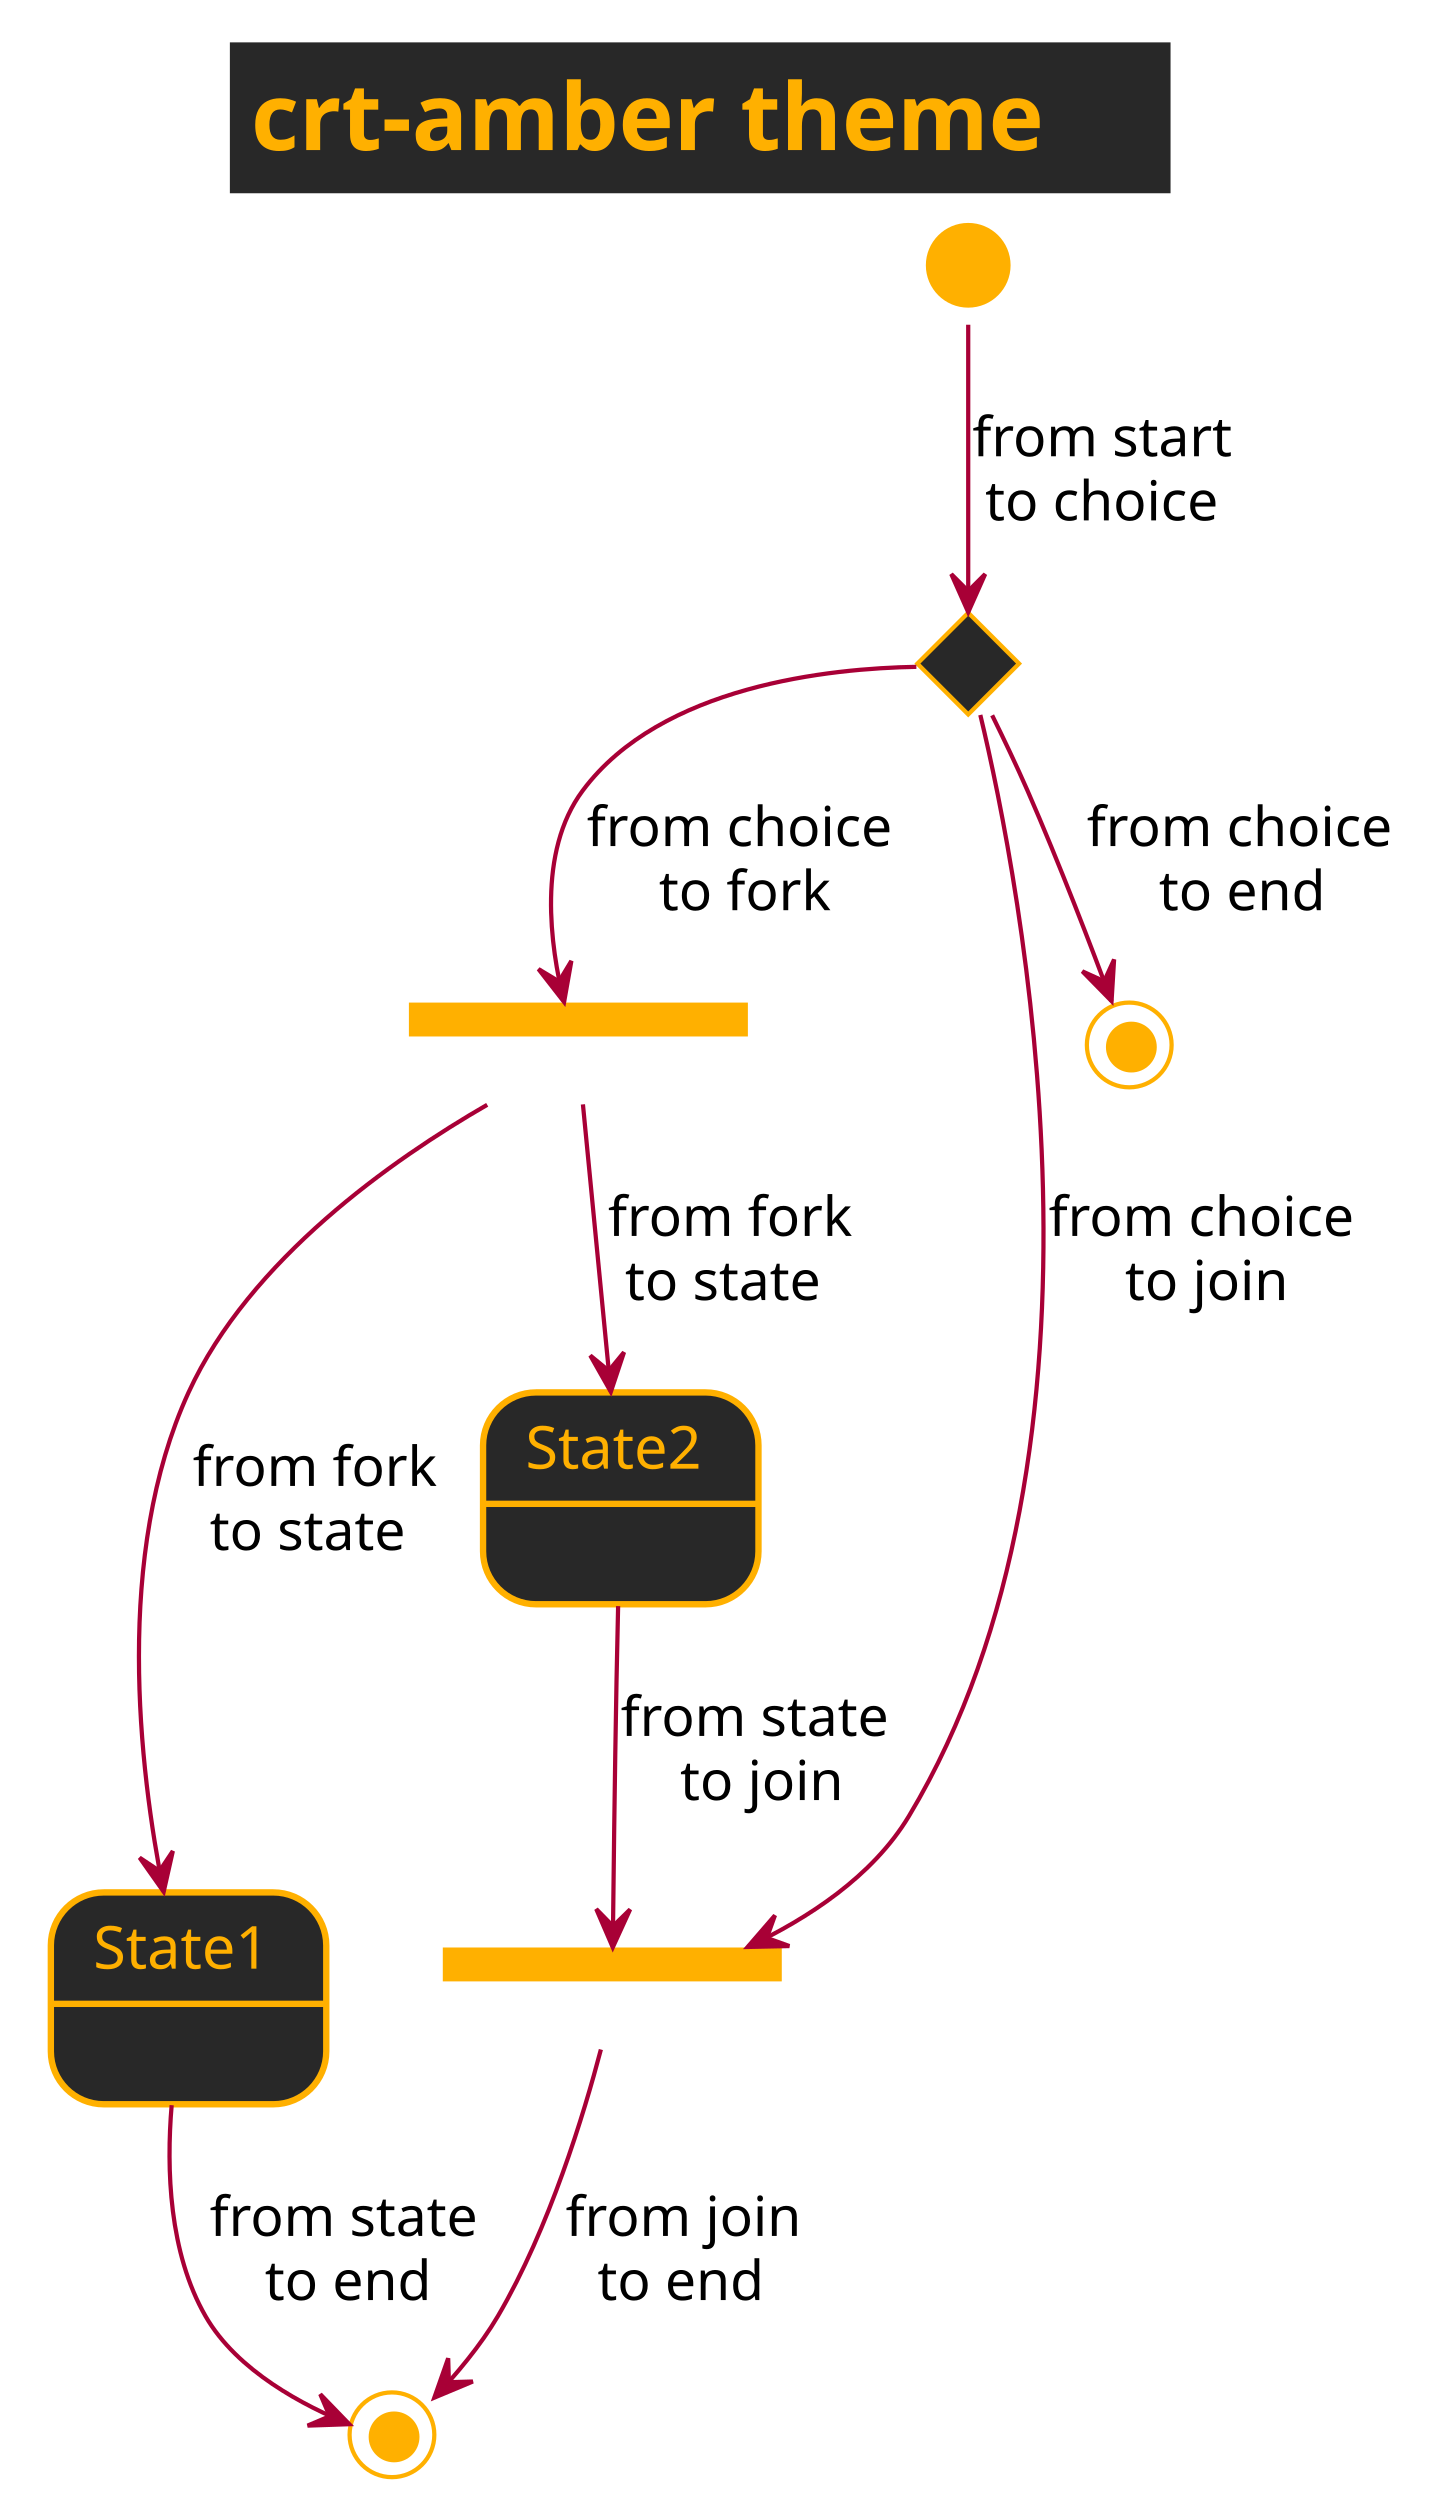
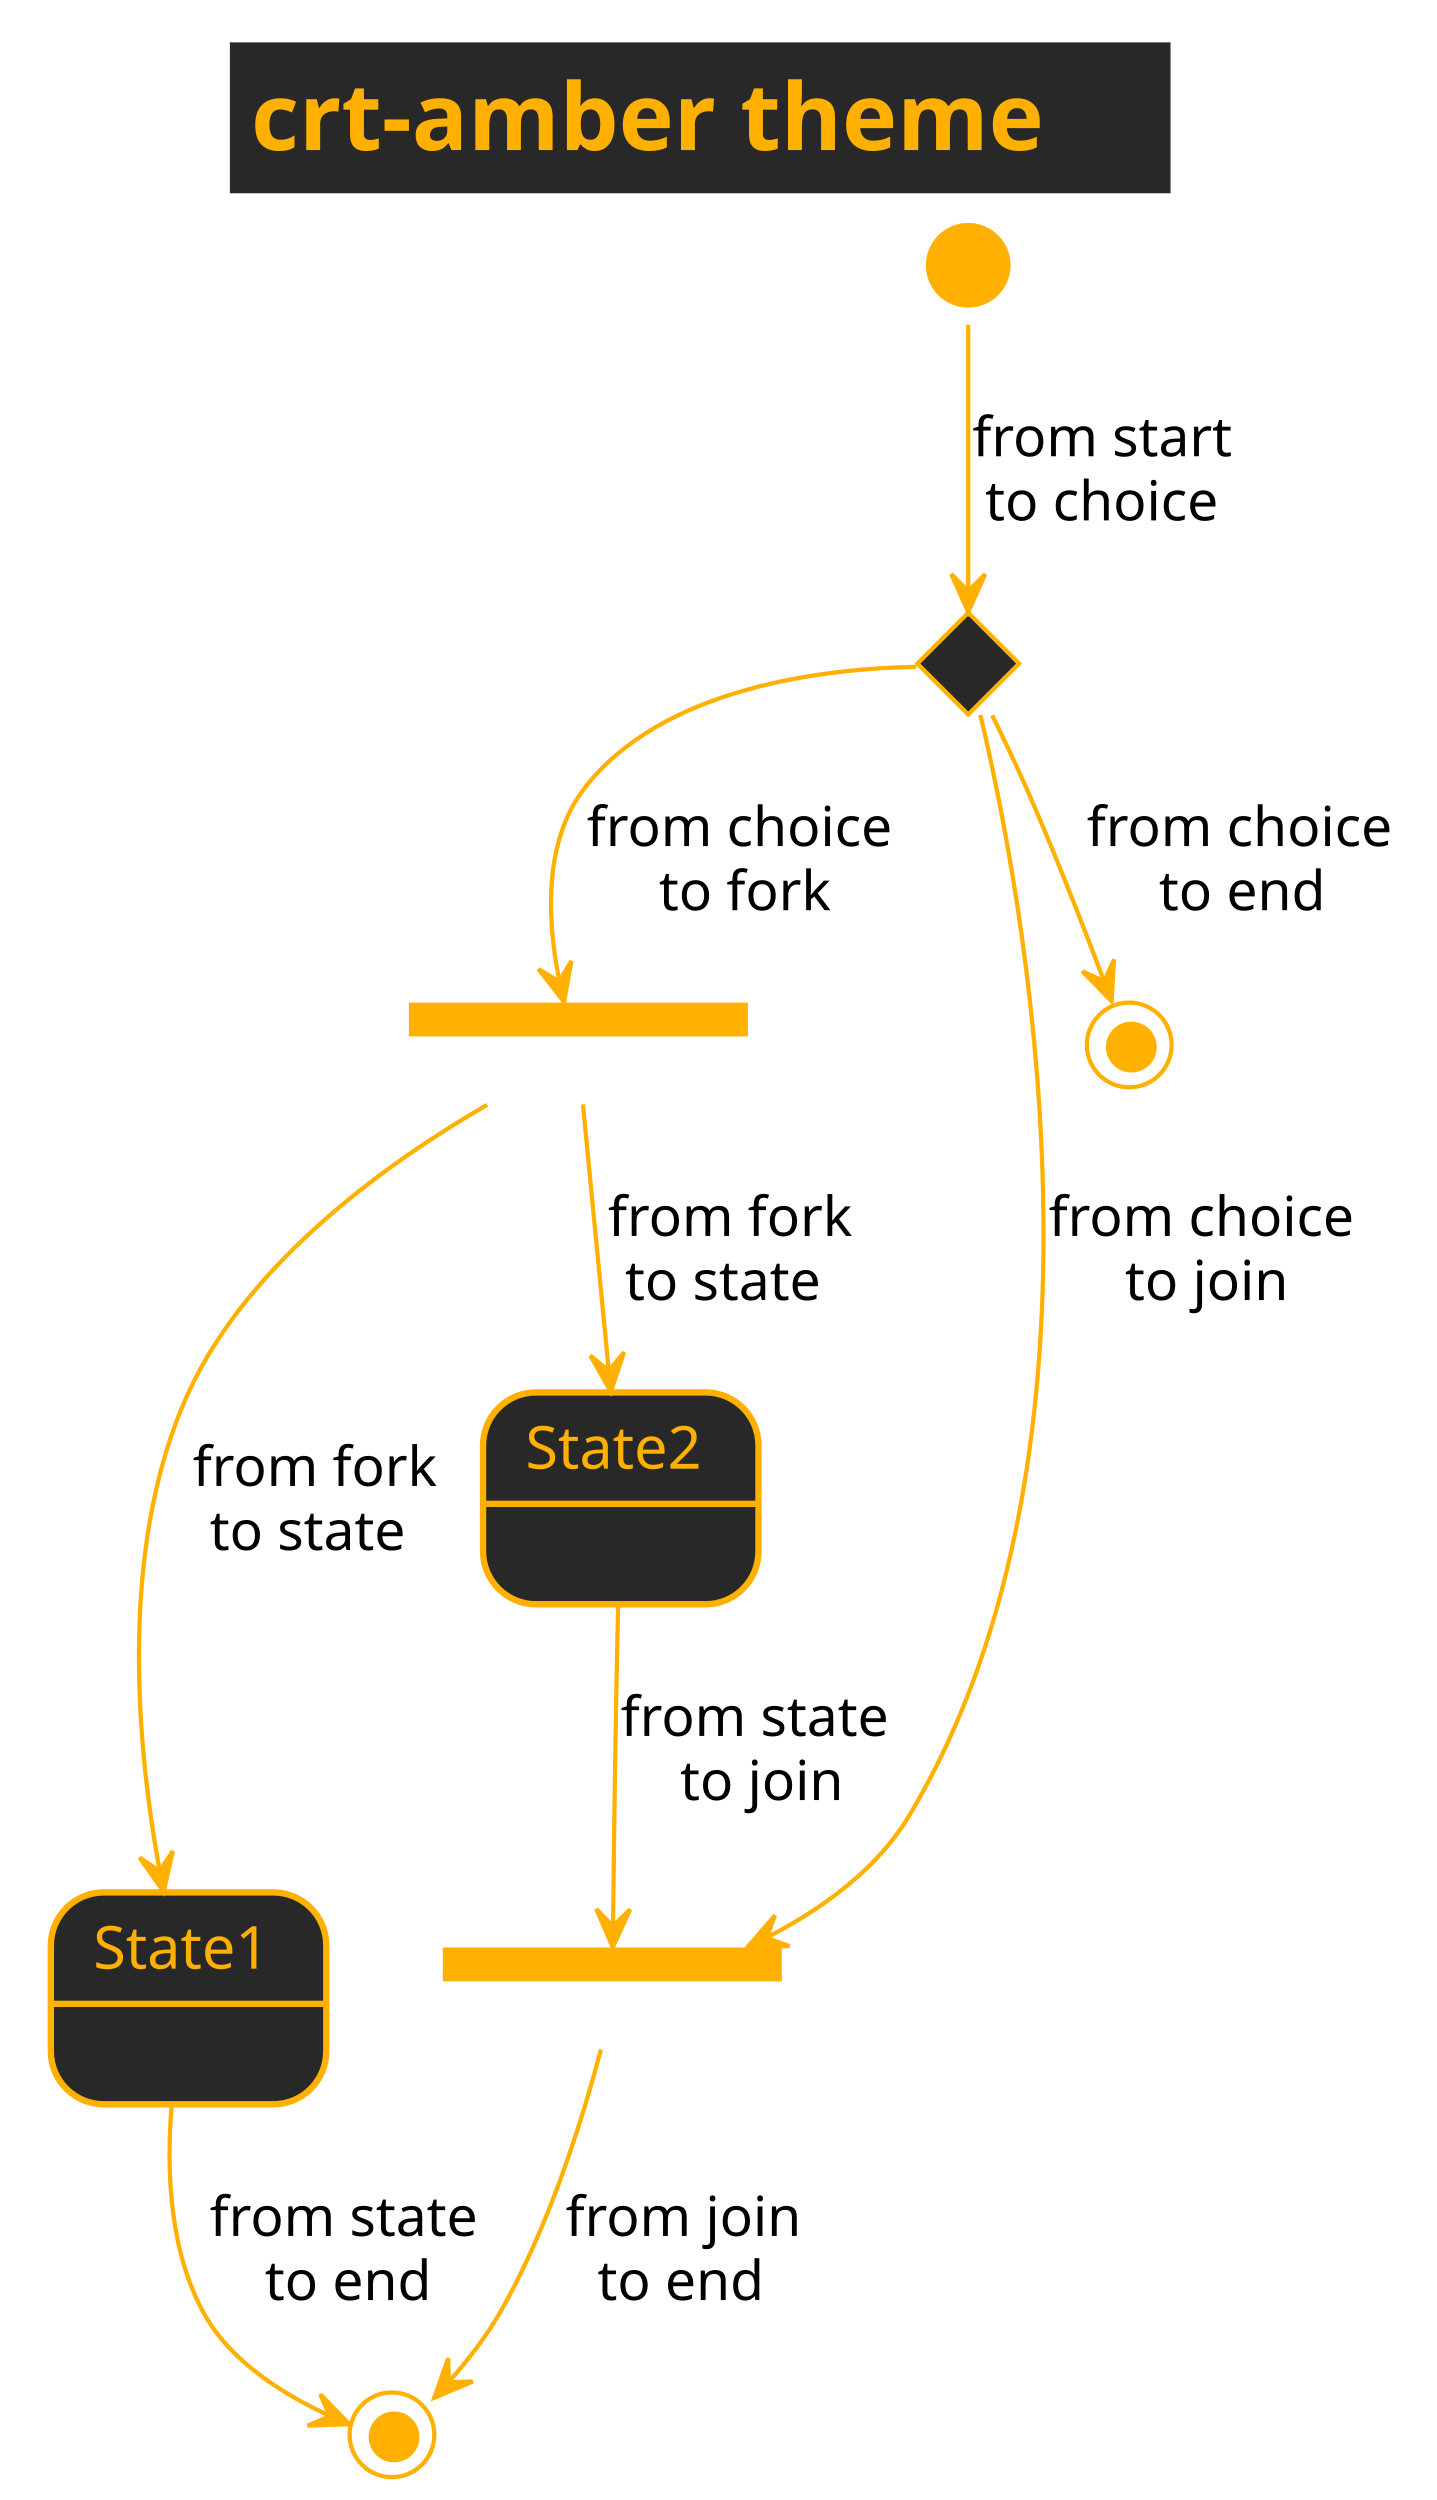
<svg xmlns="http://www.w3.org/2000/svg" contentScriptType="application/ecmascript" contentStyleType="text/css" height="590px" preserveAspectRatio="none" style="width:339px;height:590px;background:#282828;" version="1.1" viewBox="0 0 339 590" width="339px" zoomAndPan="magnify">
  <defs />
  <g>
    <rect fill="#282828" height="35.609" style="stroke:#282828;stroke-width:0.0;" width="222" x="54.25" y="10" />
    <text fill="#FFB000" font-family="Verdana" font-size="22" font-weight="bold" lengthAdjust="spacing" textLength="212" x="59.25" y="35.421">crt-amber theme</text>
    <polygon fill="#282828" points="228.5,144.609,240.5,156.609,228.5,168.609,216.5,156.609,228.5,144.609" style="stroke:#FFB000;stroke-width:1.0;" />
    <rect fill="#FFB000" height="8" style="stroke:none;stroke-width:1.0;" width="80" x="96.5" y="236.609" />
    <rect fill="#FFB000" height="8" style="stroke:none;stroke-width:1.0;" width="80" x="104.5" y="459.609" />
    <ellipse cx="266.5" cy="246.609" rx="10" ry="10" style="stroke:#FFB000;stroke-width:1.0;fill:none;" />
    <ellipse cx="267" cy="247.109" fill="#FFB000" rx="6" ry="6" style="stroke:none;stroke-width:1.0;" />
    <ellipse cx="228.5" cy="62.609" fill="#FFB000" rx="10" ry="10" style="stroke:none;stroke-width:1.0;" />
    <g id="State1">
      <rect fill="#282828" height="50" rx="12.5" ry="12.5" style="stroke:#FFB000;stroke-width:1.5;" width="65" x="12" y="446.609" />
      <line style="stroke:#FFB000;stroke-width:1.5;" x1="12" x2="77" y1="472.906" y2="472.906" />
      <text fill="#FFB000" font-family="Verdana" font-size="14" lengthAdjust="spacing" textLength="45" x="22" y="464.604">State1</text>
    </g>
    <g id="State2">
      <rect fill="#282828" height="50" rx="12.5" ry="12.5" style="stroke:#FFB000;stroke-width:1.5;" width="65" x="114" y="328.609" />
      <line style="stroke:#FFB000;stroke-width:1.5;" x1="114" x2="179" y1="354.906" y2="354.906" />
      <text fill="#FFB000" font-family="Verdana" font-size="14" lengthAdjust="spacing" textLength="45" x="124" y="346.604">State2</text>
    </g>
    <ellipse cx="92.5" cy="574.609" rx="10" ry="10" style="stroke:#FFB000;stroke-width:1.0;fill:none;" />
    <ellipse cx="93" cy="575.109" fill="#FFB000" rx="6" ry="6" style="stroke:none;stroke-width:1.0;" />
-     <path d="M228.5,76.645 C228.5,93.919 228.5,127.154 228.5,144.483 " fill="none" style="stroke:#A80036;stroke-width:1.0;" />
-     <polygon fill="#A80036" points="228.5,144.483,232.5,135.483,228.5,139.483,224.5,135.483,228.5,144.483" style="stroke:#A80036;stroke-width:1.0;" />
+     <path d="M228.5,76.645 C228.5,93.919 228.5,127.154 228.5,144.483 " fill="none" style="stroke:#FFB000;stroke-width:1.0;" />
+     <polygon fill="#FFB000" points="228.5,144.483,232.5,135.483,228.5,139.483,224.5,135.483,228.5,144.483" style="stroke:#FFB000;stroke-width:1.0;" />
    <text fill="#000000" font-family="Verdana" font-size="13" lengthAdjust="spacing" textLength="64" x="229.5" y="107.676">from start</text>
    <text fill="#000000" font-family="Verdana" font-size="13" lengthAdjust="spacing" textLength="58" x="232.5" y="122.809">to choice</text>
-     <path d="M216.263,157.371 C196.029,157.722 156.001,161.726 137.5,186.609 C126.757,201.059 129.841,223.217 133.125,236.474 " fill="none" style="stroke:#A80036;stroke-width:1.0;" />
-     <polygon fill="#A80036" points="133.125,236.474,134.844,226.777,131.923,231.621,127.078,228.701,133.125,236.474" style="stroke:#A80036;stroke-width:1.0;" />
+     <path d="M216.263,157.371 C196.029,157.722 156.001,161.726 137.5,186.609 C126.757,201.059 129.841,223.217 133.125,236.474 " fill="none" style="stroke:#FFB000;stroke-width:1.0;" />
+     <polygon fill="#FFB000" points="133.125,236.474,134.844,226.777,131.923,231.621,127.078,228.701,133.125,236.474" style="stroke:#FFB000;stroke-width:1.0;" />
    <text fill="#000000" font-family="Verdana" font-size="13" lengthAdjust="spacing" textLength="75" x="138.5" y="199.676">from choice</text>
    <text fill="#000000" font-family="Verdana" font-size="13" lengthAdjust="spacing" textLength="41" x="155.5" y="214.809">to fork</text>
-     <path d="M231.355,168.729 C240.722,207.806 267.027,341.179 214.5,428.609 C205.961,442.823 190.605,452.818 176.448,459.48 " fill="none" style="stroke:#A80036;stroke-width:1.0;" />
-     <polygon fill="#A80036" points="176.448,459.48,186.294,459.267,180.972,457.351,182.888,452.029,176.448,459.48" style="stroke:#A80036;stroke-width:1.0;" />
+     <path d="M231.355,168.729 C240.722,207.806 267.027,341.179 214.5,428.609 C205.961,442.823 190.605,452.818 176.448,459.48 " fill="none" style="stroke:#FFB000;stroke-width:1.0;" />
+     <polygon fill="#FFB000" points="176.448,459.48,186.294,459.267,180.972,457.351,182.888,452.029,176.448,459.48" style="stroke:#FFB000;stroke-width:1.0;" />
    <text fill="#000000" font-family="Verdana" font-size="13" lengthAdjust="spacing" textLength="75" x="247.5" y="291.676">from choice</text>
    <text fill="#000000" font-family="Verdana" font-size="13" lengthAdjust="spacing" textLength="39" x="265.5" y="306.809">to join</text>
-     <path d="M234.15,168.811 C236.783,174.156 239.901,180.668 242.5,186.609 C249.979,203.709 257.725,223.934 262.327,236.263 " fill="none" style="stroke:#A80036;stroke-width:1.0;" />
-     <polygon fill="#A80036" points="262.327,236.263,262.927,226.432,260.578,231.578,255.432,229.23,262.327,236.263" style="stroke:#A80036;stroke-width:1.0;" />
+     <path d="M234.15,168.811 C236.783,174.156 239.901,180.668 242.5,186.609 C249.979,203.709 257.725,223.934 262.327,236.263 " fill="none" style="stroke:#FFB000;stroke-width:1.0;" />
+     <polygon fill="#FFB000" points="262.327,236.263,262.927,226.432,260.578,231.578,255.432,229.23,262.327,236.263" style="stroke:#FFB000;stroke-width:1.0;" />
    <text fill="#000000" font-family="Verdana" font-size="13" lengthAdjust="spacing" textLength="75" x="256.5" y="199.676">from choice</text>
    <text fill="#000000" font-family="Verdana" font-size="13" lengthAdjust="spacing" textLength="41" x="273.5" y="214.809">to end</text>
-     <path d="M114.979,260.729 C92.616,273.637 58.913,297.235 44.5,328.609 C26.953,366.805 32.779,417.111 38.628,446.453 " fill="none" style="stroke:#A80036;stroke-width:1.0;" />
-     <polygon fill="#A80036" points="38.628,446.453,40.792,436.844,37.651,441.549,32.946,438.408,38.628,446.453" style="stroke:#A80036;stroke-width:1.0;" />
+     <path d="M114.979,260.729 C92.616,273.637 58.913,297.235 44.5,328.609 C26.953,366.805 32.779,417.111 38.628,446.453 " fill="none" style="stroke:#FFB000;stroke-width:1.0;" />
+     <polygon fill="#FFB000" points="38.628,446.453,40.792,436.844,37.651,441.549,32.946,438.408,38.628,446.453" style="stroke:#FFB000;stroke-width:1.0;" />
    <text fill="#000000" font-family="Verdana" font-size="13" lengthAdjust="spacing" textLength="58" x="45.5" y="350.676">from fork</text>
    <text fill="#000000" font-family="Verdana" font-size="13" lengthAdjust="spacing" textLength="50" x="49.5" y="365.809">to state</text>
-     <path d="M137.57,260.632 C139.132,276.72 142.076,307.045 144.156,328.469 " fill="none" style="stroke:#A80036;stroke-width:1.0;" />
-     <polygon fill="#A80036" points="144.156,328.469,147.268,319.124,143.673,323.492,139.305,319.897,144.156,328.469" style="stroke:#A80036;stroke-width:1.0;" />
+     <path d="M137.57,260.632 C139.132,276.72 142.076,307.045 144.156,328.469 " fill="none" style="stroke:#FFB000;stroke-width:1.0;" />
+     <polygon fill="#FFB000" points="144.156,328.469,147.268,319.124,143.673,323.492,139.305,319.897,144.156,328.469" style="stroke:#FFB000;stroke-width:1.0;" />
    <text fill="#000000" font-family="Verdana" font-size="13" lengthAdjust="spacing" textLength="58" x="143.5" y="291.676">from fork</text>
    <text fill="#000000" font-family="Verdana" font-size="13" lengthAdjust="spacing" textLength="50" x="147.5" y="306.809">to state</text>
-     <path d="M145.876,379.038 C145.74,384.8 145.606,390.921 145.5,396.609 C145.083,418.962 144.771,445.115 144.614,459.576 " fill="none" style="stroke:#A80036;stroke-width:1.0;" />
-     <polygon fill="#A80036" points="144.614,459.576,148.711,450.62,144.668,454.576,140.712,450.533,144.614,459.576" style="stroke:#A80036;stroke-width:1.0;" />
+     <path d="M145.876,379.038 C145.74,384.8 145.606,390.921 145.5,396.609 C145.083,418.962 144.771,445.115 144.614,459.576 " fill="none" style="stroke:#FFB000;stroke-width:1.0;" />
+     <polygon fill="#FFB000" points="144.614,459.576,148.711,450.62,144.668,454.576,140.712,450.533,144.614,459.576" style="stroke:#FFB000;stroke-width:1.0;" />
    <text fill="#000000" font-family="Verdana" font-size="13" lengthAdjust="spacing" textLength="67" x="146.5" y="409.676">from state</text>
    <text fill="#000000" font-family="Verdana" font-size="13" lengthAdjust="spacing" textLength="39" x="160.5" y="424.809">to join</text>
-     <path d="M40.512,496.822 C39.224,512.082 39.918,531.657 48.5,546.609 C55.969,559.622 71.926,567.864 82.43,572.107 " fill="none" style="stroke:#A80036;stroke-width:1.0;" />
-     <polygon fill="#A80036" points="82.43,572.107,75.583,565.028,77.794,570.235,72.587,572.445,82.43,572.107" style="stroke:#A80036;stroke-width:1.0;" />
+     <path d="M40.512,496.822 C39.224,512.082 39.918,531.657 48.5,546.609 C55.969,559.622 71.926,567.864 82.43,572.107 " fill="none" style="stroke:#FFB000;stroke-width:1.0;" />
+     <polygon fill="#FFB000" points="82.43,572.107,75.583,565.028,77.794,570.235,72.587,572.445,82.43,572.107" style="stroke:#FFB000;stroke-width:1.0;" />
    <text fill="#000000" font-family="Verdana" font-size="13" lengthAdjust="spacing" textLength="67" x="49.5" y="527.676">from state</text>
    <text fill="#000000" font-family="Verdana" font-size="13" lengthAdjust="spacing" textLength="41" x="62.5" y="542.809">to end</text>
-     <path d="M141.807,483.691 C137.875,498.658 129.681,525.85 117.5,546.609 C113.396,553.604 107.525,560.518 102.505,565.84 " fill="none" style="stroke:#A80036;stroke-width:1.0;" />
-     <polygon fill="#A80036" points="102.505,565.84,111.59,562.038,105.936,562.203,105.771,556.548,102.505,565.84" style="stroke:#A80036;stroke-width:1.0;" />
+     <path d="M141.807,483.691 C137.875,498.658 129.681,525.85 117.5,546.609 C113.396,553.604 107.525,560.518 102.505,565.84 " fill="none" style="stroke:#FFB000;stroke-width:1.0;" />
+     <polygon fill="#FFB000" points="102.505,565.84,111.59,562.038,105.936,562.203,105.771,556.548,102.505,565.84" style="stroke:#FFB000;stroke-width:1.0;" />
    <text fill="#000000" font-family="Verdana" font-size="13" lengthAdjust="spacing" textLength="56" x="133.5" y="527.676">from join</text>
    <text fill="#000000" font-family="Verdana" font-size="13" lengthAdjust="spacing" textLength="41" x="141" y="542.809">to end</text>
  </g>
</svg>
